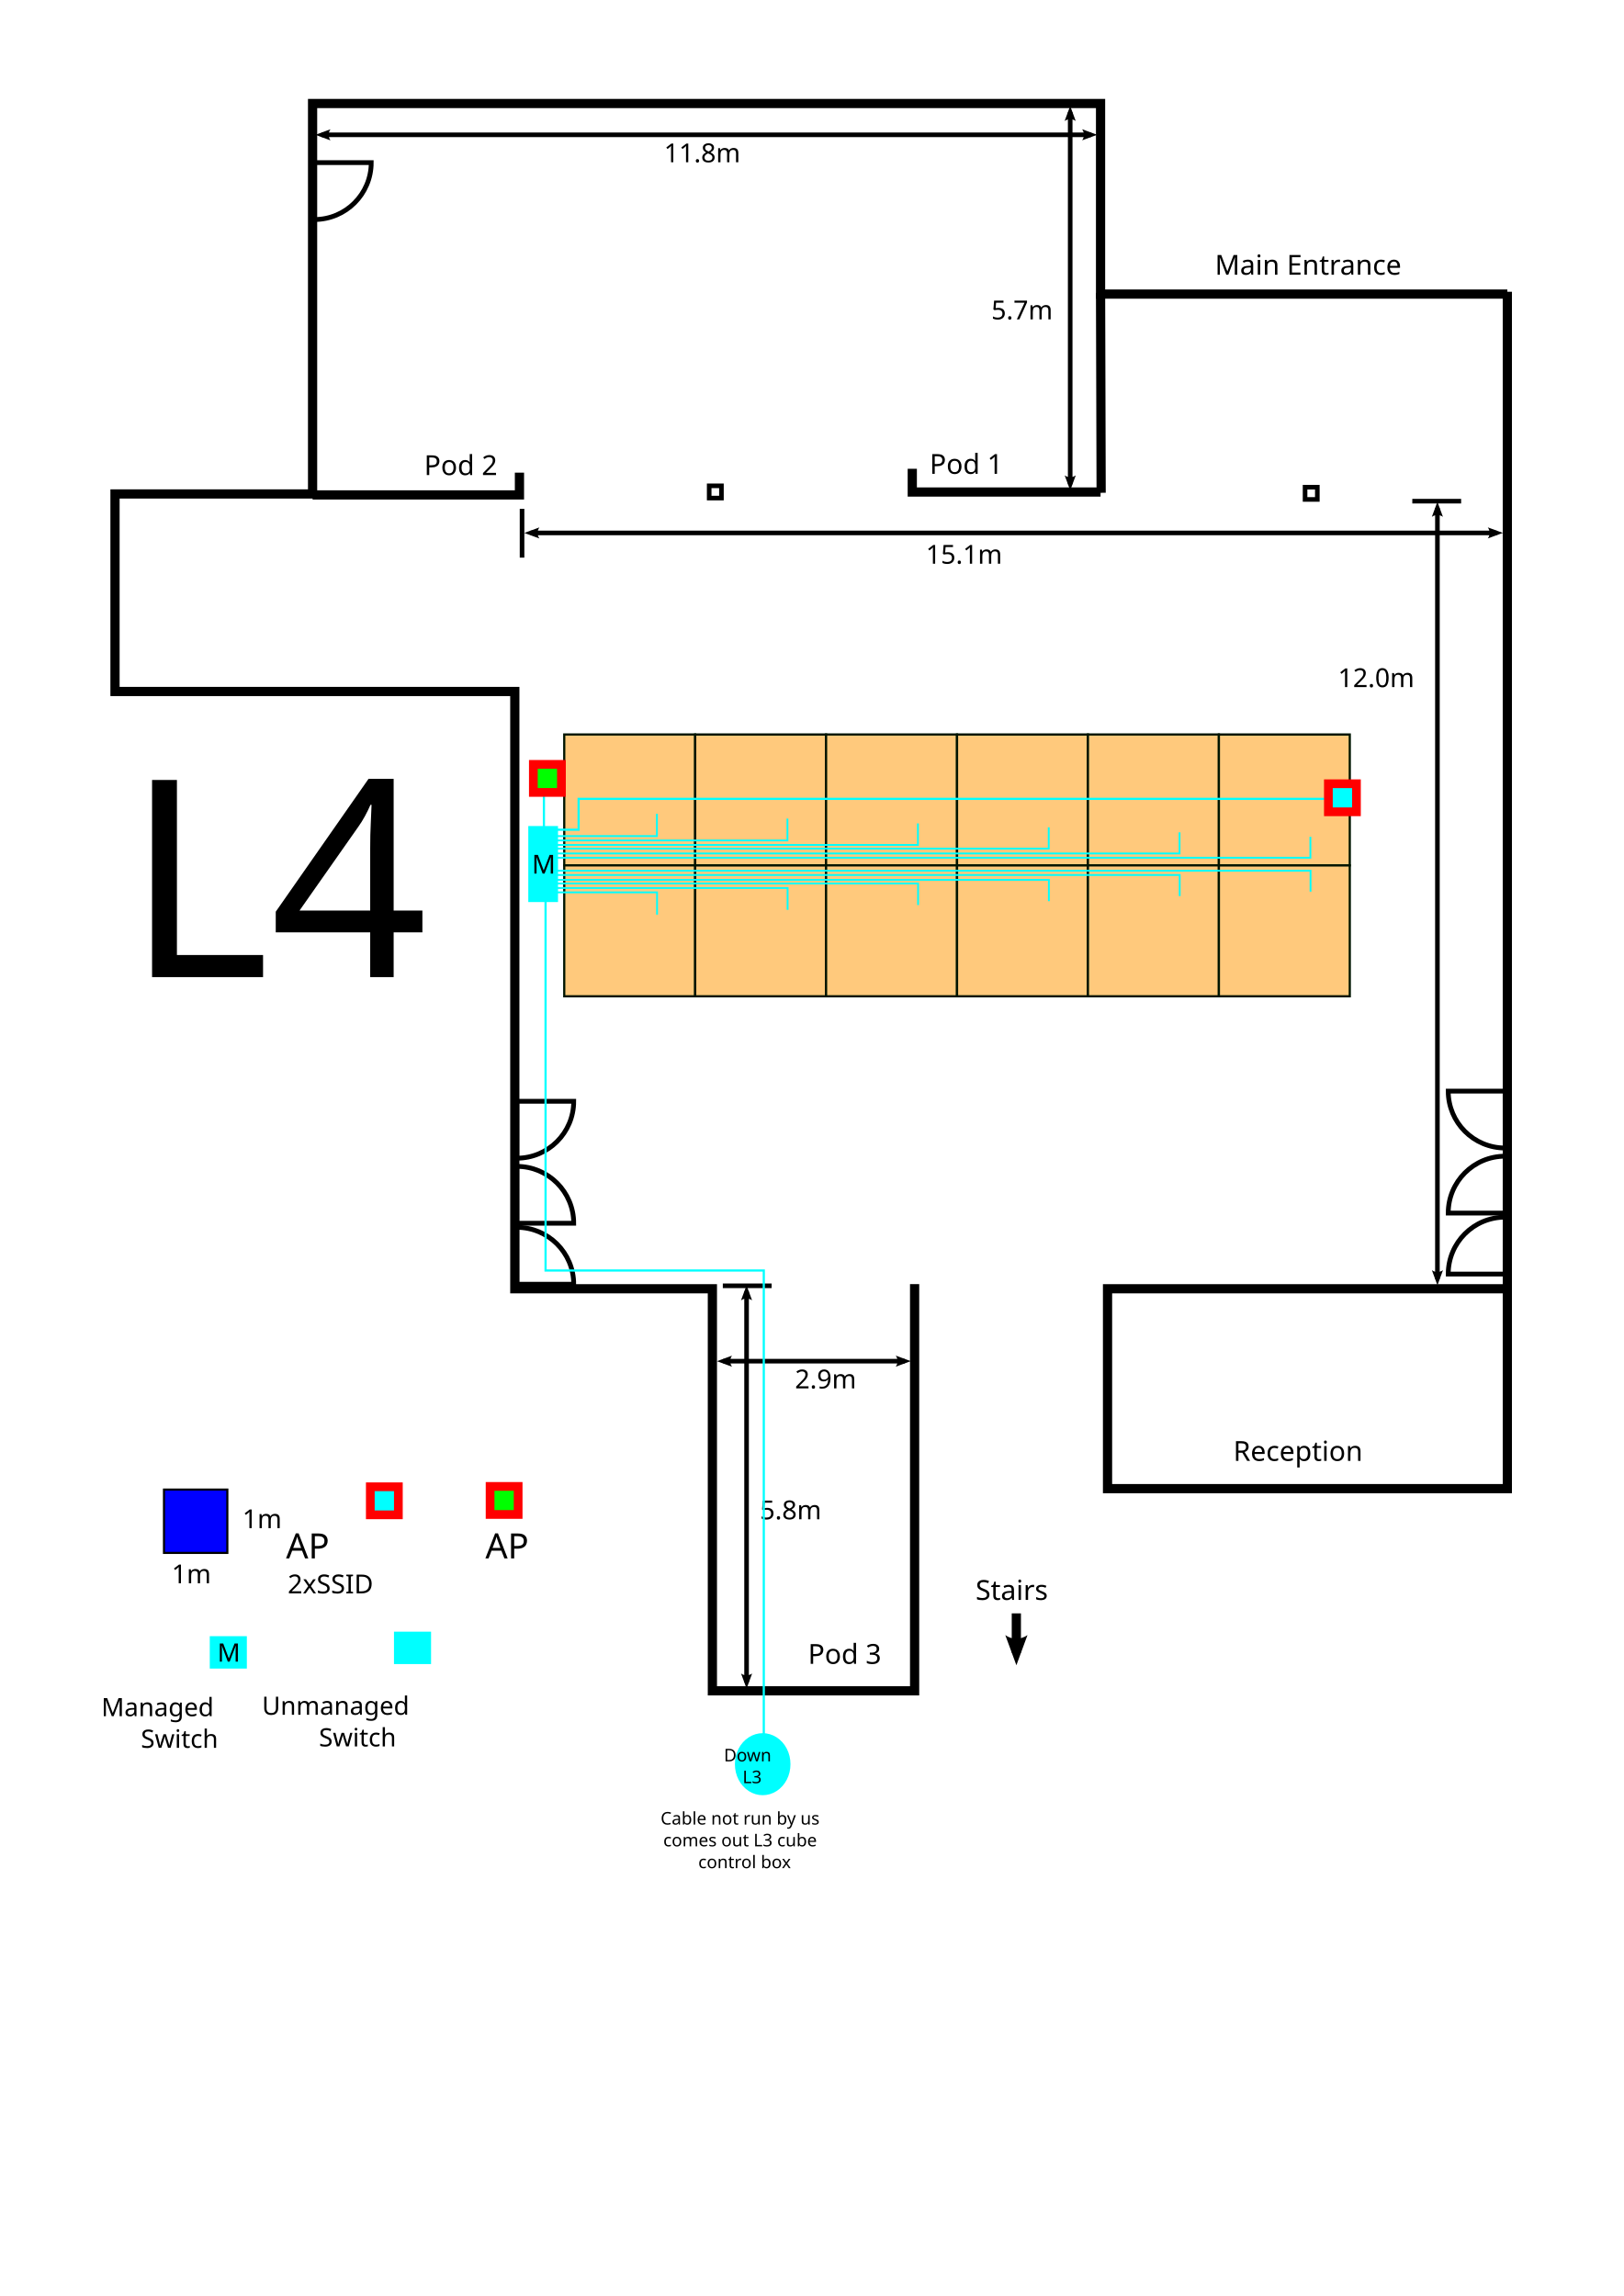
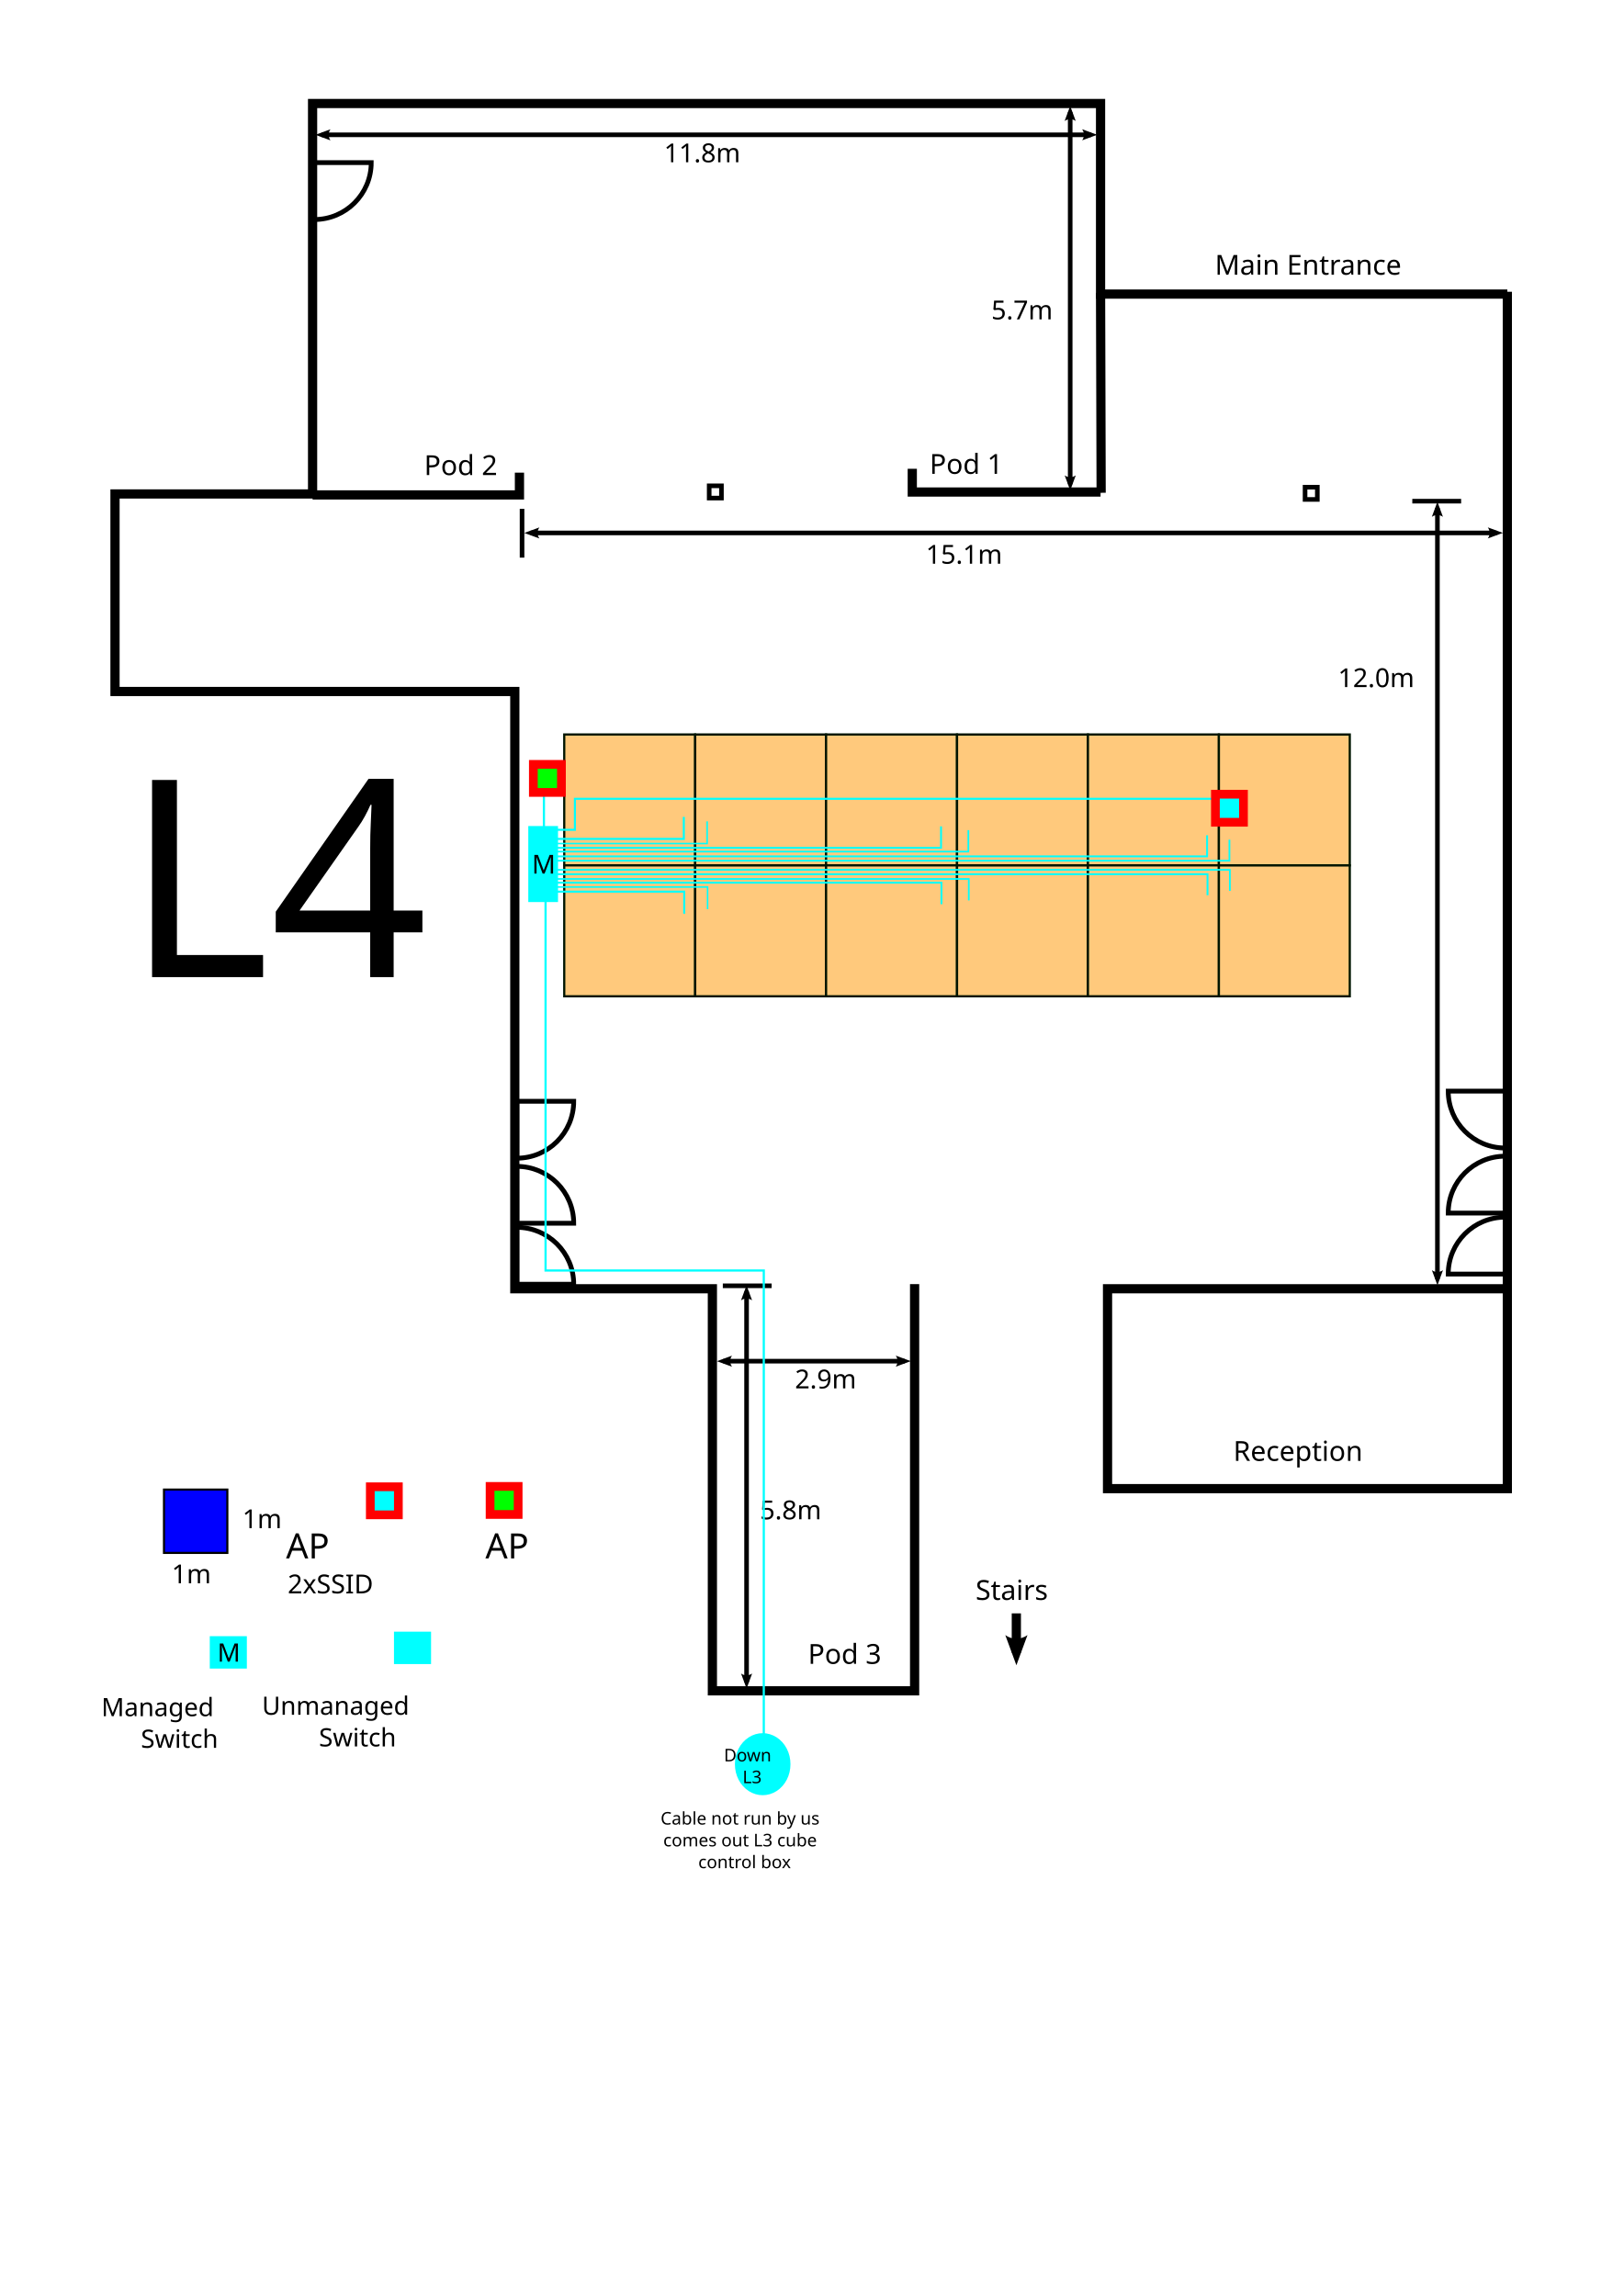
<svg xmlns="http://www.w3.org/2000/svg" width="744.094" height="1052.362" id="svg7084" version="1.1">
  <defs id="defs7086">
    <marker orient="auto" refY="0" refX="0" id="Arrow2Send" style="overflow:visible">
      <path id="path7634" style="fill-rule:evenodd;stroke-width:0.625;stroke-linejoin:round" d="M 8.719,4.034 -2.207,0.016 8.719,-4.002 c -1.745,2.372 -1.735,5.617 -6e-7,8.035 z" transform="matrix(-0.3,0,0,-0.3,0.69,0)" />
    </marker>
    <marker orient="auto" refY="0" refX="0" id="Arrow2Sstart" style="overflow:visible">
      <path id="path7221" style="fill-rule:evenodd;stroke-width:0.625;stroke-linejoin:round" d="M 8.719,4.034 -2.207,0.016 8.719,-4.002 c -1.745,2.372 -1.735,5.617 -6e-7,8.035 z" transform="matrix(0.3,0,0,0.3,-0.69,0)" />
    </marker>
    <marker orient="auto" refY="0" refX="0" id="marker8237" style="overflow:visible">
      <path id="path8239" style="fill-rule:evenodd;stroke-width:0.625;stroke-linejoin:round" d="M 8.719,4.034 -2.207,0.016 8.719,-4.002 c -1.745,2.372 -1.735,5.617 -6e-7,8.035 z" transform="matrix(-0.3,0,0,-0.3,0.69,0)" />
    </marker>
    <marker orient="auto" refY="0" refX="0" id="marker8241" style="overflow:visible">
      <path id="path8243" style="fill-rule:evenodd;stroke-width:0.625;stroke-linejoin:round" d="M 8.719,4.034 -2.207,0.016 8.719,-4.002 c -1.745,2.372 -1.735,5.617 -6e-7,8.035 z" transform="matrix(0.3,0,0,0.3,-0.69,0)" />
    </marker>
    <marker orient="auto" refY="0" refX="0" id="marker8245" style="overflow:visible">
      <path id="path8247" style="fill-rule:evenodd;stroke-width:0.625;stroke-linejoin:round" d="M 8.719,4.034 -2.207,0.016 8.719,-4.002 c -1.745,2.372 -1.735,5.617 -6e-7,8.035 z" transform="matrix(-0.3,0,0,-0.3,0.69,0)" />
    </marker>
    <marker orient="auto" refY="0" refX="0" id="marker8249" style="overflow:visible">
      <path id="path8251" style="fill-rule:evenodd;stroke-width:0.625;stroke-linejoin:round" d="M 8.719,4.034 -2.207,0.016 8.719,-4.002 c -1.745,2.372 -1.735,5.617 -6e-7,8.035 z" transform="matrix(0.3,0,0,0.3,-0.69,0)" />
    </marker>
    <marker orient="auto" refY="0" refX="0" id="marker8253" style="overflow:visible">
      <path id="path8255" style="fill-rule:evenodd;stroke-width:0.625;stroke-linejoin:round" d="M 8.719,4.034 -2.207,0.016 8.719,-4.002 c -1.745,2.372 -1.735,5.617 -6e-7,8.035 z" transform="matrix(-0.3,0,0,-0.3,0.69,0)" />
    </marker>
    <marker orient="auto" refY="0" refX="0" id="marker8257" style="overflow:visible">
      <path id="path8259" style="fill-rule:evenodd;stroke-width:0.625;stroke-linejoin:round" d="M 8.719,4.034 -2.207,0.016 8.719,-4.002 c -1.745,2.372 -1.735,5.617 -6e-7,8.035 z" transform="matrix(0.3,0,0,0.3,-0.69,0)" />
    </marker>
    <marker orient="auto" refY="0" refX="0" id="marker8261" style="overflow:visible">
      <path id="path8263" style="fill-rule:evenodd;stroke-width:0.625;stroke-linejoin:round" d="M 8.719,4.034 -2.207,0.016 8.719,-4.002 c -1.745,2.372 -1.735,5.617 -6e-7,8.035 z" transform="matrix(-0.3,0,0,-0.3,0.69,0)" />
    </marker>
    <marker orient="auto" refY="0" refX="0" id="marker8265" style="overflow:visible">
      <path id="path8267" style="fill-rule:evenodd;stroke-width:0.625;stroke-linejoin:round" d="M 8.719,4.034 -2.207,0.016 8.719,-4.002 c -1.745,2.372 -1.735,5.617 -6e-7,8.035 z" transform="matrix(0.3,0,0,0.3,-0.69,0)" />
    </marker>
    <marker orient="auto" refY="0" refX="0" id="marker8269" style="overflow:visible">
      <path id="path8271" style="fill-rule:evenodd;stroke-width:0.625;stroke-linejoin:round" d="M 8.719,4.034 -2.207,0.016 8.719,-4.002 c -1.745,2.372 -1.735,5.617 -6e-7,8.035 z" transform="matrix(-0.3,0,0,-0.3,0.69,0)" />
    </marker>
    <marker orient="auto" refY="0" refX="0" id="marker8273" style="overflow:visible">
      <path id="path8275" style="fill-rule:evenodd;stroke-width:0.625;stroke-linejoin:round" d="M 8.719,4.034 -2.207,0.016 8.719,-4.002 c -1.745,2.372 -1.735,5.617 -6e-7,8.035 z" transform="matrix(0.3,0,0,0.3,-0.69,0)" />
    </marker>
    <marker orient="auto" refY="0" refX="0" id="marker8277" style="overflow:visible">
      <path id="path8279" style="fill-rule:evenodd;stroke-width:0.625;stroke-linejoin:round" d="M 8.719,4.034 -2.207,0.016 8.719,-4.002 c -1.745,2.372 -1.735,5.617 -6e-7,8.035 z" transform="matrix(-0.3,0,0,-0.3,0.69,0)" />
    </marker>
  </defs>
  <g id="layer1" transform="translate(0,-2.5390623e-6)">
    <path style="fill:none;stroke:#000000;stroke-width:4.218px;stroke-linecap:butt;stroke-linejoin:miter;stroke-opacity:1;display:inline" d="m 690.765,134.791 -186.411,0 0,-87.347 -361.106,0 0,178.955 -90.543,0 0,90.543 183.216,0 0,273.759 90.543,0 0,184.281 92.673,0 0,-186.412" id="path7061" />
    <path style="fill:none;stroke:#000000;stroke-width:4.218px;stroke-linecap:butt;stroke-linejoin:miter;stroke-opacity:1;display:inline" d="m 690.765,133.726 0,548.583 -183.216,0 0,-91.608 184.281,0" id="path7063" />
    <path style="fill:none;stroke:#000000;stroke-width:4.218px;stroke-linecap:butt;stroke-linejoin:miter;stroke-opacity:1;display:inline" d="m 143.247,226.84 94.804,0 0,-10.2" id="path7065" />
    <path style="fill:none;stroke:#000000;stroke-width:4.218px;stroke-linecap:butt;stroke-linejoin:miter;stroke-opacity:1;display:inline" d="m 418.072,214.864 0,10.652 86.282,0" id="path7069" />
-     <path style="fill:none;stroke:#000000;stroke-width:0.5;stroke-miterlimit:4;stroke-opacity:1;stroke-dasharray:none;display:inline" id="path7093" d="m 640.689,320.633 c 0,3.278 -2.657,5.935 -5.935,5.935 -8.4e-4,0 -0.002,0 -0.003,0 l 0.003,-5.935 z" transform="matrix(4.393598,0,0,-4.393598,-2552.015,1969.413)" />
-     <path transform="matrix(4.393598,0,0,4.393598,-2552.015,-903.9537)" d="m 640.689,320.633 c 0,3.278 -2.657,5.935 -5.935,5.935 -8.4e-4,0 -0.002,0 -0.003,0 l 0.003,-5.935 z" id="path7095" style="fill:none;stroke:#000000;stroke-width:0.5;stroke-miterlimit:4;stroke-opacity:1;stroke-dasharray:none;display:inline" />
-     <path transform="matrix(4.393598,0,0,-4.393598,-2552.015,1997.357)" d="m 640.689,320.633 c 0,3.278 -2.657,5.935 -5.935,5.935 -8.4e-4,0 -0.002,0 -0.003,0 l 0.003,-5.935 z" id="path7097" style="fill:none;stroke:#000000;stroke-width:0.5;stroke-miterlimit:4;stroke-opacity:1;stroke-dasharray:none;display:inline" />
-     <path style="fill:none;stroke:#000000;stroke-width:0.5;stroke-miterlimit:4;stroke-opacity:1;stroke-dasharray:none;display:inline" id="path7099" d="m 640.689,320.633 c 0,3.278 -2.657,5.935 -5.935,5.935 -8.4e-4,0 -0.002,0 -0.003,0 l 0.003,-5.935 z" transform="matrix(4.393598,0,0,4.393598,-2644.811,-1334.191)" />
-     <path transform="matrix(-4.393598,0,0,-4.393598,3478.61,1964.743)" d="m 640.689,320.633 c 0,3.278 -2.657,5.935 -5.935,5.935 -8.4e-4,0 -0.002,0 -0.003,0 l 0.003,-5.935 z" id="path7101" style="fill:none;stroke:#000000;stroke-width:0.5;stroke-miterlimit:4;stroke-opacity:1;stroke-dasharray:none;display:inline" />
-     <path style="fill:none;stroke:#000000;stroke-width:0.5;stroke-miterlimit:4;stroke-opacity:1;stroke-dasharray:none;display:inline" id="path7103" d="m 640.689,320.633 c 0,3.278 -2.657,5.935 -5.935,5.935 -8.4e-4,0 -0.002,0 -0.003,0 l 0.003,-5.935 z" transform="matrix(-4.393598,0,0,4.393598,3478.61,-908.6236)" />
-     <path style="fill:none;stroke:#000000;stroke-width:0.5;stroke-miterlimit:4;stroke-opacity:1;stroke-dasharray:none;display:inline" id="path7105" d="m 640.689,320.633 c 0,3.278 -2.657,5.935 -5.935,5.935 -8.4e-4,0 -0.002,0 -0.003,0 l 0.003,-5.935 z" transform="matrix(-4.393598,0,0,-4.393598,3478.61,1992.687)" />
+     <path style="fill:none;stroke:#000000;stroke-width:0.5;stroke-miterlimit:4;stroke-opacity:1;stroke-dasharray:none;display:inline" id="path7093" d="m 640.689,320.633 a 5.935,5.935 0 0 1 -5.937,5.935 l 0.003,-5.935 z" transform="matrix(4.393598,0,0,-4.393598,-2552.015,1969.413)" />
+     <path transform="matrix(4.393598,0,0,4.393598,-2552.015,-903.9537)" d="m 640.689,320.633 a 5.935,5.935 0 0 1 -5.937,5.935 l 0.003,-5.935 z" id="path7095" style="fill:none;stroke:#000000;stroke-width:0.5;stroke-miterlimit:4;stroke-opacity:1;stroke-dasharray:none;display:inline" />
+     <path transform="matrix(4.393598,0,0,-4.393598,-2552.015,1997.357)" d="m 640.689,320.633 a 5.935,5.935 0 0 1 -5.937,5.935 l 0.003,-5.935 z" id="path7097" style="fill:none;stroke:#000000;stroke-width:0.5;stroke-miterlimit:4;stroke-opacity:1;stroke-dasharray:none;display:inline" />
+     <path style="fill:none;stroke:#000000;stroke-width:0.5;stroke-miterlimit:4;stroke-opacity:1;stroke-dasharray:none;display:inline" id="path7099" d="m 640.689,320.633 a 5.935,5.935 0 0 1 -5.937,5.935 l 0.003,-5.935 z" transform="matrix(4.393598,0,0,4.393598,-2644.811,-1334.191)" />
+     <path transform="matrix(-4.393598,0,0,-4.393598,3478.61,1964.743)" d="m 640.689,320.633 a 5.935,5.935 0 0 1 -5.937,5.935 l 0.003,-5.935 z" id="path7101" style="fill:none;stroke:#000000;stroke-width:0.5;stroke-miterlimit:4;stroke-opacity:1;stroke-dasharray:none;display:inline" />
+     <path style="fill:none;stroke:#000000;stroke-width:0.5;stroke-miterlimit:4;stroke-opacity:1;stroke-dasharray:none;display:inline" id="path7103" d="m 640.689,320.633 a 5.935,5.935 0 0 1 -5.937,5.935 l 0.003,-5.935 z" transform="matrix(-4.393598,0,0,4.393598,3478.61,-908.6236)" />
+     <path style="fill:none;stroke:#000000;stroke-width:0.5;stroke-miterlimit:4;stroke-opacity:1;stroke-dasharray:none;display:inline" id="path7105" d="m 640.689,320.633 a 5.935,5.935 0 0 1 -5.937,5.935 l 0.003,-5.935 z" transform="matrix(-4.393598,0,0,-4.393598,3478.61,1992.687)" />
    <path style="fill:none;stroke:#000000;stroke-width:4.218px;stroke-linecap:butt;stroke-linejoin:miter;stroke-opacity:1;display:inline" d="m 504.354,134.258 0.266,91.608" id="path7071" />
    <path style="fill:none;stroke:#000000;stroke-width:2.109;stroke-linecap:butt;stroke-linejoin:miter;stroke-miterlimit:4;stroke-opacity:1;stroke-dasharray:none;marker-start:url(#Arrow2Sstart);marker-end:url(#Arrow2Send);display:inline" d="m 658.725,232.831 0,353.414" id="path7820" />
    <path id="path8199" d="m 647.219,229.711 22.369,0" style="fill:none;stroke:#000000;stroke-width:2.109;stroke-linecap:butt;stroke-linejoin:miter;stroke-miterlimit:4;stroke-opacity:1;stroke-dasharray:none;display:inline" />
    <path id="path8201" d="m 685.874,244.263 -442.744,0" style="fill:none;stroke:#000000;stroke-width:2.109;stroke-linecap:butt;stroke-linejoin:miter;stroke-miterlimit:4;stroke-opacity:1;stroke-dasharray:none;marker-start:url(#Arrow2Sstart);marker-end:url(#Arrow2Send);display:inline" />
    <path id="path8203" d="m 239.237,255.593 0,-22.369" style="fill:none;stroke:#000000;stroke-width:2.109;stroke-linecap:butt;stroke-linejoin:miter;stroke-miterlimit:4;stroke-opacity:1;stroke-dasharray:none;display:inline" />
    <path id="path8205" d="m 490.441,51.396 0,170.549" style="fill:none;stroke:#000000;stroke-width:2.109;stroke-linecap:butt;stroke-linejoin:miter;stroke-miterlimit:4;stroke-opacity:1;stroke-dasharray:none;marker-start:url(#Arrow2Sstart);marker-end:url(#Arrow2Send);display:inline" />
    <path style="fill:none;stroke:#000000;stroke-width:2.109;stroke-linecap:butt;stroke-linejoin:miter;stroke-miterlimit:4;stroke-opacity:1;stroke-dasharray:none;marker-start:url(#Arrow2Sstart);marker-end:url(#Arrow2Send);display:inline" d="m 499.966,61.789 -352.581,0" id="path8207" />
    <path style="fill:none;stroke:#000000;stroke-width:2.109;stroke-linecap:butt;stroke-linejoin:miter;stroke-miterlimit:4;stroke-opacity:1;stroke-dasharray:none;marker-start:url(#Arrow2Sstart);marker-end:url(#Arrow2Send);display:inline" d="m 414.549,623.884 -83.144,0" id="path8209" />
    <path id="path8211" d="m 342.13,591.954 0,179.152" style="fill:none;stroke:#000000;stroke-width:2.109;stroke-linecap:butt;stroke-linejoin:miter;stroke-miterlimit:4;stroke-opacity:1;stroke-dasharray:none;marker-start:url(#Arrow2Sstart);marker-end:url(#Arrow2Send);display:inline" />
    <path style="fill:none;stroke:#000000;stroke-width:2.109;stroke-linecap:butt;stroke-linejoin:miter;stroke-miterlimit:4;stroke-opacity:1;stroke-dasharray:none;display:inline" d="m 331.248,589.342 22.369,0" id="path8213" />
    <rect style="fill:none;stroke:#000000;stroke-width:2.109;stroke-miterlimit:4;stroke-opacity:1;stroke-dasharray:none;display:inline" id="rect8215" width="5.614" height="5.614" x="325.001" y="222.676" />
    <rect y="223.299" x="598.073" height="5.614" width="5.614" id="rect8217" style="fill:none;stroke:#000000;stroke-width:2.109;stroke-miterlimit:4;stroke-opacity:1;stroke-dasharray:none;display:inline" />
    <text xml:space="preserve" style="font-size:168.721px;font-style:normal;font-weight:normal;line-height:125%;letter-spacing:0px;word-spacing:0px;fill:#000000;fill-opacity:1;stroke:none;display:inline;font-family:Sans" x="57.408" y="447.853" id="text8219">
      <tspan id="tspan8221" x="57.408" y="447.853" style="font-size:126.54px">L4</tspan>
    </text>
    <text xml:space="preserve" style="font-size:168.721px;font-style:normal;font-weight:normal;line-height:125%;letter-spacing:0px;word-spacing:0px;fill:#000000;fill-opacity:1;stroke:none;font-family:Sans" x="370.283" y="762.614" id="text7159">
      <tspan id="tspan7161" x="370.283" y="762.614" style="font-size:12.654px">Pod 3</tspan>
    </text>
    <text id="text7163" y="217.186" x="426.003" style="font-size:168.721px;font-style:normal;font-weight:normal;line-height:125%;letter-spacing:0px;word-spacing:0px;fill:#000000;fill-opacity:1;stroke:none;font-family:Sans" xml:space="preserve">
      <tspan style="font-size:12.654px" y="217.186" x="426.003" id="tspan7165">Pod 1</tspan>
    </text>
    <text xml:space="preserve" style="font-size:168.721px;font-style:normal;font-weight:normal;line-height:125%;letter-spacing:0px;word-spacing:0px;fill:#000000;fill-opacity:1;stroke:none;font-family:Sans" x="194.35" y="217.741" id="text7167">
      <tspan id="tspan7169" x="194.35" y="217.741" style="font-size:12.654px">Pod 2</tspan>
      <tspan x="194.35" y="233.559" style="font-size:12.654px" id="tspan7171" />
    </text>
    <text xml:space="preserve" style="font-size:168.721px;font-style:normal;font-weight:normal;line-height:125%;letter-spacing:0px;word-spacing:0px;fill:#000000;fill-opacity:1;stroke:none;font-family:Sans" x="556.748" y="125.912" id="text7173">
      <tspan id="tspan7175" x="556.748" y="125.912" style="font-size:12.654px">Main Entrance</tspan>
    </text>
    <text id="text7177" y="669.584" x="565.184" style="font-size:168.721px;font-style:normal;font-weight:normal;line-height:125%;letter-spacing:0px;word-spacing:0px;fill:#000000;fill-opacity:1;stroke:none;font-family:Sans" xml:space="preserve">
      <tspan style="font-size:12.654px" y="669.584" x="565.184" id="tspan7179">Reception</tspan>
    </text>
    <text id="text7181" y="733.306" x="447.079" style="font-size:168.721px;font-style:normal;font-weight:normal;line-height:125%;letter-spacing:0px;word-spacing:0px;fill:#000000;fill-opacity:1;stroke:none;font-family:Sans" xml:space="preserve">
      <tspan style="font-size:12.654px" y="733.306" x="447.079" id="tspan7183">Stairs</tspan>
    </text>
    <path style="fill:none;stroke:#000000;stroke-width:4.218px;stroke-linecap:butt;stroke-linejoin:miter;stroke-opacity:1;marker-end:url(#Arrow2Send)" d="m 465.759,739.483 0,18.077" id="path7185" />
    <text xml:space="preserve" style="font-size:12px;font-style:normal;font-weight:normal;line-height:125%;letter-spacing:0px;word-spacing:0px;fill:#000000;fill-opacity:1;stroke:none;font-family:Sans" x="613.143" y="314.934" id="text8455">
      <tspan id="tspan8457" x="613.143" y="314.934" style="font-size:12px">12.0m</tspan>
    </text>
    <text id="text8459" y="258.362" x="424.286" style="font-size:12px;font-style:normal;font-weight:normal;line-height:125%;letter-spacing:0px;word-spacing:0px;fill:#000000;fill-opacity:1;stroke:none;font-family:Sans" xml:space="preserve">
      <tspan style="font-size:12px" y="258.362" x="424.286" id="tspan8485">15.1m</tspan>
    </text>
    <text xml:space="preserve" style="font-size:12px;font-style:normal;font-weight:normal;line-height:125%;letter-spacing:0px;word-spacing:0px;fill:#000000;fill-opacity:1;stroke:none;font-family:Sans" x="454.286" y="146.362" id="text8463">
      <tspan id="tspan8465" x="454.286" y="146.362" style="font-size:12px">5.7m</tspan>
    </text>
    <text id="text8467" y="74.362" x="304.286" style="font-size:12px;font-style:normal;font-weight:normal;line-height:125%;letter-spacing:0px;word-spacing:0px;fill:#000000;fill-opacity:1;stroke:none;font-family:Sans" xml:space="preserve">
      <tspan style="font-size:12px" y="74.362" x="304.286" id="tspan8469">11.8m</tspan>
    </text>
    <text id="text8471" y="636.362" x="364.286" style="font-size:12px;font-style:normal;font-weight:normal;line-height:125%;letter-spacing:0px;word-spacing:0px;fill:#000000;fill-opacity:1;stroke:none;font-family:Sans" xml:space="preserve">
      <tspan style="font-size:12px" y="636.362" x="364.286" id="tspan8473">2.9m</tspan>
    </text>
    <text xml:space="preserve" style="font-size:12px;font-style:normal;font-weight:normal;line-height:125%;letter-spacing:0px;word-spacing:0px;fill:#000000;fill-opacity:1;stroke:none;font-family:Sans" x="348.286" y="696.362" id="text8475">
      <tspan id="tspan8477" x="348.286" y="696.362" style="font-size:12px">5.8m</tspan>
    </text>
  </g>
  <g id="layer3">
    <g style="display:inline" id="g4334" transform="translate(18.07145,14.78573)">
      <rect transform="matrix(0,-1,1,0,0,0)" y="240.502" x="-381.86" height="59.995" width="59.995" id="rect75993-5-0-1-6" style="fill:#ffc97c;fill-opacity:1;stroke:#001500;stroke-width:1.005;stroke-miterlimit:4;stroke-opacity:1;stroke-dasharray:none;stroke-dashoffset:0" />
      <rect transform="matrix(0,-1,1,0,0,0)" y="300.508" x="-381.854" height="59.983" width="59.983" id="rect75993-5-0-1-6-1" style="fill:#ffc97c;fill-opacity:1;stroke:#001500;stroke-width:1.017;stroke-miterlimit:4;stroke-opacity:1;stroke-dasharray:none;stroke-dashoffset:0" />
      <rect transform="matrix(0,-1,1,0,0,0)" y="360.502" x="-381.86" height="59.995" width="59.995" id="rect75993-5-0-1-6-8" style="fill:#ffc97c;fill-opacity:1;stroke:#001500;stroke-width:1.005;stroke-miterlimit:4;stroke-opacity:1;stroke-dasharray:none;stroke-dashoffset:0" />
      <rect transform="matrix(0,-1,1,0,0,0)" y="420.508" x="-381.854" height="59.983" width="59.983" id="rect75993-5-0-1-6-1-3" style="fill:#ffc97c;fill-opacity:1;stroke:#001500;stroke-width:1.017;stroke-miterlimit:4;stroke-opacity:1;stroke-dasharray:none;stroke-dashoffset:0" />
      <rect transform="matrix(0,-1,1,0,0,0)" y="480.502" x="-381.86" height="59.995" width="59.995" id="rect75993-5-0-1-6-8-2" style="fill:#ffc97c;fill-opacity:1;stroke:#001500;stroke-width:1.005;stroke-miterlimit:4;stroke-opacity:1;stroke-dasharray:none;stroke-dashoffset:0" />
      <rect transform="matrix(0,-1,1,0,0,0)" y="540.508" x="-381.854" height="59.983" width="59.983" id="rect75993-5-0-1-6-1-3-9" style="fill:#ffc97c;fill-opacity:1;stroke:#001500;stroke-width:1.017;stroke-miterlimit:4;stroke-opacity:1;stroke-dasharray:none;stroke-dashoffset:0" />
      <rect transform="matrix(0,-1,1,0,0,0)" y="240.502" x="-441.86" height="59.995" width="59.995" id="rect75993-5-0-1-6-9" style="fill:#ffc97c;fill-opacity:1;stroke:#001500;stroke-width:1.005;stroke-miterlimit:4;stroke-opacity:1;stroke-dasharray:none;stroke-dashoffset:0" />
      <rect transform="matrix(0,-1,1,0,0,0)" y="300.508" x="-441.854" height="59.983" width="59.983" id="rect75993-5-0-1-6-1-7" style="fill:#ffc97c;fill-opacity:1;stroke:#001500;stroke-width:1.017;stroke-miterlimit:4;stroke-opacity:1;stroke-dasharray:none;stroke-dashoffset:0" />
      <rect transform="matrix(0,-1,1,0,0,0)" y="360.502" x="-441.86" height="59.995" width="59.995" id="rect75993-5-0-1-6-8-5" style="fill:#ffc97c;fill-opacity:1;stroke:#001500;stroke-width:1.005;stroke-miterlimit:4;stroke-opacity:1;stroke-dasharray:none;stroke-dashoffset:0" />
      <rect transform="matrix(0,-1,1,0,0,0)" y="420.508" x="-441.854" height="59.983" width="59.983" id="rect75993-5-0-1-6-1-3-6" style="fill:#ffc97c;fill-opacity:1;stroke:#001500;stroke-width:1.017;stroke-miterlimit:4;stroke-opacity:1;stroke-dasharray:none;stroke-dashoffset:0" />
      <rect transform="matrix(0,-1,1,0,0,0)" y="480.502" x="-441.86" height="59.995" width="59.995" id="rect75993-5-0-1-6-8-2-4" style="fill:#ffc97c;fill-opacity:1;stroke:#001500;stroke-width:1.005;stroke-miterlimit:4;stroke-opacity:1;stroke-dasharray:none;stroke-dashoffset:0" />
      <rect transform="matrix(0,-1,1,0,0,0)" y="540.508" x="-441.854" height="59.983" width="59.983" id="rect75993-5-0-1-6-1-3-9-0" style="fill:#ffc97c;fill-opacity:1;stroke:#001500;stroke-width:1.017;stroke-miterlimit:4;stroke-opacity:1;stroke-dasharray:none;stroke-dashoffset:0" />
    </g>
  </g>
  <g id="layer4">
-     <path style="fill:none;stroke:#00ffff;stroke-width:0.843;stroke-linecap:butt;stroke-linejoin:miter;stroke-miterlimit:4;stroke-opacity:1;stroke-dasharray:none" d="m 251.515,393.138 348.997,0 0,-9.593" id="path4348-8" />
-     <path style="fill:none;stroke:#00ffff;stroke-width:0.843;stroke-linecap:butt;stroke-linejoin:miter;stroke-miterlimit:4;stroke-opacity:1;stroke-dasharray:none" d="m 251.472,391.181 289.083,0 0,-9.679" id="path4348-8-9" />
-     <path style="fill:none;stroke:#00ffff;stroke-width:0.843;stroke-linecap:butt;stroke-linejoin:miter;stroke-miterlimit:4;stroke-opacity:1;stroke-dasharray:none" d="m 251.424,388.956 229.179,0 0,-9.776" id="path4348-8-9-9" />
-     <path style="fill:none;stroke:#00ffff;stroke-width:0.843;stroke-linecap:butt;stroke-linejoin:miter;stroke-miterlimit:4;stroke-opacity:1;stroke-dasharray:none" d="m 251.368,387.285 169.291,0 0,-9.887" id="path4348-8-9-9-3" />
-     <path style="fill:none;stroke:#00ffff;stroke-width:0.843;stroke-linecap:butt;stroke-linejoin:miter;stroke-miterlimit:4;stroke-opacity:1;stroke-dasharray:none" d="m 251.435,385.218 109.426,0 0,-10.022" id="path4348-8-9-9-3-4" />
-     <path style="fill:none;stroke:#00ffff;stroke-width:0.843;stroke-linecap:butt;stroke-linejoin:miter;stroke-miterlimit:4;stroke-opacity:1;stroke-dasharray:none" d="m 251.435,383.218 49.61,0 0,-10.206" id="path4348-8-9-9-3-44" />
-     <path style="fill:none;stroke:#00ffff;stroke-width:0.843;stroke-linecap:butt;stroke-linejoin:miter;stroke-miterlimit:4;stroke-opacity:1;stroke-dasharray:none" d="m 251.582,399.091 348.997,0 0,9.593" id="path4348-8-2" />
-     <path style="fill:none;stroke:#00ffff;stroke-width:0.843;stroke-linecap:butt;stroke-linejoin:miter;stroke-miterlimit:4;stroke-opacity:1;stroke-dasharray:none" d="m 251.539,401.048 289.083,0 0,9.679" id="path4348-8-9-5" />
-     <path style="fill:none;stroke:#00ffff;stroke-width:0.843;stroke-linecap:butt;stroke-linejoin:miter;stroke-miterlimit:4;stroke-opacity:1;stroke-dasharray:none" d="m 251.491,403.273 229.179,0 0,9.776" id="path4348-8-9-9-1" />
-     <path style="fill:none;stroke:#00ffff;stroke-width:0.843;stroke-linecap:butt;stroke-linejoin:miter;stroke-miterlimit:4;stroke-opacity:1;stroke-dasharray:none" d="m 251.435,404.945 169.291,0 0,9.887" id="path4348-8-9-9-3-0" />
-     <path style="fill:none;stroke:#00ffff;stroke-width:0.843;stroke-linecap:butt;stroke-linejoin:miter;stroke-miterlimit:4;stroke-opacity:1;stroke-dasharray:none" d="m 251.502,407.011 109.426,0 0,10.022" id="path4348-8-9-9-3-4-1" />
-     <path style="fill:none;stroke:#00ffff;stroke-width:0.843;stroke-linecap:butt;stroke-linejoin:miter;stroke-miterlimit:4;stroke-opacity:1;stroke-dasharray:none" d="m 251.502,409.011 49.61,0 0,10.206" id="path4348-8-9-9-3-44-4" />
+     <g id="g3169" transform="translate(0,1.339286)">
+       <path id="path4348-8" d="m 251.493,393.16 311.918,0 0,-9.637" style="fill:none;stroke:#00ffff;stroke-width:0.799;stroke-linecap:butt;stroke-linejoin:miter;stroke-miterlimit:4;stroke-opacity:1;stroke-dasharray:none" />
+       <path id="path4348-8-9" d="m 251.481,391.172 301.692,0 0,-9.662" style="fill:none;stroke:#00ffff;stroke-width:0.861;stroke-linecap:butt;stroke-linejoin:miter;stroke-miterlimit:4;stroke-opacity:1;stroke-dasharray:none" />
+       <path id="path4348-8-9-9" d="m 251.39,388.99 192.377,0 0,-9.844" style="fill:none;stroke:#00ffff;stroke-width:0.775;stroke-linecap:butt;stroke-linejoin:miter;stroke-miterlimit:4;stroke-opacity:1;stroke-dasharray:none" />
+       <path id="path4348-8-9-9-3" d="m 251.381,387.272 179.872,0 0,-9.862" style="fill:none;stroke:#00ffff;stroke-width:0.868;stroke-linecap:butt;stroke-linejoin:miter;stroke-miterlimit:4;stroke-opacity:1;stroke-dasharray:none" />
+       <path id="path4348-8-9-9-3-4" d="m 251.36,385.293 72.706,0 0,-10.173" style="fill:none;stroke:#00ffff;stroke-width:0.693;stroke-linecap:butt;stroke-linejoin:miter;stroke-miterlimit:4;stroke-opacity:1;stroke-dasharray:none" />
+       <path id="path4348-8-9-9-3-44" d="m 251.482,383.171 61.89,0 0,-10.112" style="fill:none;stroke:#00ffff;stroke-width:0.937;stroke-linecap:butt;stroke-linejoin:miter;stroke-miterlimit:4;stroke-opacity:1;stroke-dasharray:none" />
+     </g>
    <path style="fill:none;stroke:#00ffff;stroke-width:1px;stroke-linecap:butt;stroke-linejoin:miter;stroke-opacity:1" d="m 249.258,384.342 0,-21.718" id="path7066" />
    <rect style="fill:#00ff00;fill-opacity:1;stroke:#ff0000;stroke-width:4;stroke-miterlimit:4;stroke-opacity:1;stroke-dasharray:none;display:inline" id="rect6637" width="12.857" height="12.857" x="244.421" y="350.346" />
-     <path style="fill:none;stroke:#00ffff;stroke-width:1px;stroke-linecap:butt;stroke-linejoin:miter;stroke-opacity:1" d="m 610.135,366.159 -344.967,0 0,14.142 -12.627,0" id="path7068" />
-     <rect style="fill:#00ffff;fill-opacity:1;stroke:#ff0000;stroke-width:4;stroke-miterlimit:4;stroke-opacity:1;stroke-dasharray:none;display:inline" id="rect6637-0-0" width="12.857" height="12.857" x="608.758" y="359.226" />
+     <path style="fill:none;stroke:#00ffff;stroke-width:0.934px;stroke-linecap:butt;stroke-linejoin:miter;stroke-opacity:1" d="m 562.691,366.126 -299.231,0 0,14.209 -10.953,0" id="path7068" />
+     <rect style="fill:#00ffff;fill-opacity:1;stroke:#ff0000;stroke-width:4;stroke-miterlimit:4;stroke-opacity:1;stroke-dasharray:none;display:inline" id="rect6637-0-0" width="12.857" height="12.857" x="556.987" y="364.024" />
    <path style="fill:none;stroke:#00ffff;stroke-width:1px;stroke-linecap:butt;stroke-linejoin:miter;stroke-opacity:1" d="m 250.016,409.091 0,173.241 100.005,0 0,192.434 0,25.159" id="path7373" />
-     <g transform="translate(1.013396,8.277112)" id="g7405">
-       <rect y="370.807" x="241.56" height="33.895" width="12.673" id="rect5393" style="fill:#00ffff;stroke:#00ffff;stroke-width:0.948;stroke-miterlimit:4;stroke-dasharray:none" />
-       <text id="text6925-9-7" y="392.129" x="242.717" style="font-size:40px;font-style:normal;font-weight:normal;line-height:125%;letter-spacing:0px;word-spacing:0px;fill:#000000;fill-opacity:1;stroke:none;display:inline;font-family:Sans" xml:space="preserve">
-         <tspan id="tspan6983" style="font-size:12px" y="392.129" x="242.717">M</tspan>
-       </text>
-     </g>
    <path style="fill:#00ffff;fill-opacity:1;stroke:#00ffff;stroke-width:0;stroke-miterlimit:4;stroke-opacity:1;stroke-dasharray:none;display:inline" id="path7170" d="m 589.02,297.172 a 34.295,36.77 0 1 1 -68.589,0 34.295,36.77 0 1 1 68.589,0 z" transform="matrix(0.371134,0,0,0.3846154,143.6386,694.3092)" />
    <text xml:space="preserve" style="font-size:8px;font-style:normal;font-weight:normal;line-height:125%;letter-spacing:0px;word-spacing:0px;fill:#000000;fill-opacity:1;stroke:none;display:inline;font-family:Sans" x="349.888" y="807.317" id="text6925-9-7-5">
      <tspan x="349.888" y="807.317" style="font-size:8px;text-align:center;text-anchor:middle" id="tspan6983-2">Down</tspan>
      <tspan x="349.888" y="817.317" style="font-size:8px;text-align:center;text-anchor:middle" id="tspan7193">L3</tspan>
    </text>
    <text xml:space="preserve" style="font-size:8px;font-style:normal;font-weight:normal;line-height:125%;letter-spacing:0px;word-spacing:0px;fill:#000000;fill-opacity:1;stroke:none;display:inline;font-family:Sans" x="346.437" y="836.265" id="text6925-9-7-5-7">
      <tspan x="346.437" y="836.265" style="font-size:8px;text-align:center;text-anchor:middle" id="tspan7193-3">Cable not run by us</tspan>
      <tspan x="346.437" y="846.265" style="font-size:8px;text-align:center;text-anchor:middle" id="tspan7469">comes out L3 cube</tspan>
      <tspan x="346.437" y="856.265" style="font-size:8px;text-align:center;text-anchor:middle" id="tspan7473">control box</tspan>
    </text>
+     <g id="g3161" transform="translate(0.1785714,-1.875)">
+       <path id="path4348-8-8" d="m 251.506,400.564 311.918,0 0,9.637" style="fill:none;stroke:#00ffff;stroke-width:0.799;stroke-linecap:butt;stroke-linejoin:miter;stroke-miterlimit:4;stroke-opacity:1;stroke-dasharray:none" />
+       <path id="path4348-8-9-90" d="m 251.494,402.552 301.692,0 0,9.662" style="fill:none;stroke:#00ffff;stroke-width:0.861;stroke-linecap:butt;stroke-linejoin:miter;stroke-miterlimit:4;stroke-opacity:1;stroke-dasharray:none" />
+       <path id="path4348-8-9-9-9" d="m 251.403,404.734 192.377,0 0,9.844" style="fill:none;stroke:#00ffff;stroke-width:0.775;stroke-linecap:butt;stroke-linejoin:miter;stroke-miterlimit:4;stroke-opacity:1;stroke-dasharray:none" />
+       <path id="path4348-8-9-9-3-6" d="m 251.393,406.452 179.872,0 0,9.862" style="fill:none;stroke:#00ffff;stroke-width:0.868;stroke-linecap:butt;stroke-linejoin:miter;stroke-miterlimit:4;stroke-opacity:1;stroke-dasharray:none" />
+       <path id="path4348-8-9-9-3-4-3" d="m 251.373,408.431 72.706,0 0,10.173" style="fill:none;stroke:#00ffff;stroke-width:0.693;stroke-linecap:butt;stroke-linejoin:miter;stroke-miterlimit:4;stroke-opacity:1;stroke-dasharray:none" />
+       <path id="path4348-8-9-9-3-44-4" d="m 251.495,410.553 61.89,0 0,10.112" style="fill:none;stroke:#00ffff;stroke-width:0.937;stroke-linecap:butt;stroke-linejoin:miter;stroke-miterlimit:4;stroke-opacity:1;stroke-dasharray:none" />
+     </g>
+     <g transform="translate(1.013396,8.277112)" id="g7405">
+       <rect y="370.807" x="241.56" height="33.895" width="12.673" id="rect5393" style="fill:#00ffff;stroke:#00ffff;stroke-width:0.948;stroke-miterlimit:4;stroke-dasharray:none" />
+       <text id="text6925-9-7" y="392.129" x="242.717" style="font-size:40px;font-style:normal;font-weight:normal;line-height:125%;letter-spacing:0px;word-spacing:0px;fill:#000000;fill-opacity:1;stroke:none;display:inline;font-family:Sans" xml:space="preserve">
+         <tspan id="tspan6983" style="font-size:12px" y="392.129" x="242.717">M</tspan>
+       </text>
+     </g>
  </g>
  <g id="layer2">
    <text xml:space="preserve" style="font-size:40px;font-style:normal;font-weight:normal;line-height:125%;letter-spacing:0px;word-spacing:0px;fill:#000000;fill-opacity:1;stroke:none;display:inline;font-family:Sans" x="177.437" y="714.287" id="text6750">
      <tspan id="tspan6752" x="177.437" y="714.287" style="font-size:16px;text-align:center;text-anchor:middle">AP</tspan>
      <tspan x="177.437" y="730.3" id="tspan6754" style="font-size:12px;text-align:center;text-anchor:middle">2xSSID</tspan>
    </text>
    <text xml:space="preserve" style="font-size:40px;font-style:normal;font-weight:normal;line-height:125%;letter-spacing:0px;word-spacing:0px;fill:#000000;fill-opacity:1;stroke:none;display:inline;font-family:Sans" x="222.437" y="714.287" id="text6760">
      <tspan id="tspan6762" x="222.437" y="714.287" style="font-size:16px">AP</tspan>
    </text>
    <rect style="fill:#00ffff;fill-opacity:1;stroke:#ff0000;stroke-width:4;stroke-miterlimit:4;stroke-opacity:1;stroke-dasharray:none;display:inline" id="rect6637-0" width="12.857" height="12.857" x="169.702" y="681.459" />
    <rect style="fill:#00ff00;fill-opacity:1;stroke:#ff0000;stroke-width:4;stroke-miterlimit:4;stroke-opacity:1;stroke-dasharray:none;display:inline" id="rect6637-3" width="12.857" height="12.857" x="224.594" y="681.291" />
    <g transform="translate(18.02426,75.10651)" id="g3156">
      <rect y="607.632" x="57.127" height="29.032" width="29.032" id="rect3290" style="fill:#0000ff;fill-rule:evenodd;stroke:#000000;stroke-width:0.968px;stroke-linecap:butt;stroke-linejoin:miter;stroke-opacity:1;display:inline" transform="translate(0,-2.5390623e-6)" />
      <text xml:space="preserve" style="font-size:12px;font-style:normal;font-weight:normal;line-height:125%;letter-spacing:0px;word-spacing:0px;fill:#000000;fill-opacity:1;stroke:none;display:inline;font-family:Sans" x="60.635" y="650.58" id="text8459-4" transform="translate(0,-2.5390623e-6)">
        <tspan id="tspan3317" x="60.635" y="650.58" style="font-size:12px">1m</tspan>
      </text>
      <text xml:space="preserve" style="font-size:12px;font-style:normal;font-weight:normal;line-height:125%;letter-spacing:0px;word-spacing:0px;fill:#000000;fill-opacity:1;stroke:none;display:inline;font-family:Sans" x="93.043" y="625.308" id="text8459-4-9" transform="translate(0,-2.5390623e-6)">
        <tspan id="tspan3317-5" x="93.043" y="625.308" style="font-size:12px">1m</tspan>
      </text>
    </g>
    <g style="display:inline" id="g7339-2" transform="matrix(0.9669683,0,0,0.9669683,-196.9052,550.0005)">
      <rect y="206.764" x="303.048" height="15.353" width="17.573" id="rect6929-4-4-6-0" style="fill:#00ffff;fill-opacity:1;stroke:#ff0000;stroke-width:0;stroke-miterlimit:4;stroke-opacity:1;stroke-dasharray:none;display:inline" />
      <text id="text6925-9-7-6" y="218.815" x="306.654" style="font-size:40px;font-style:normal;font-weight:normal;line-height:125%;letter-spacing:0px;word-spacing:0px;fill:#000000;fill-opacity:1;stroke:none;display:inline;font-family:Sans" xml:space="preserve">
        <tspan id="tspan6983-26" style="font-size:12px" y="218.815" x="306.654">M</tspan>
      </text>
    </g>
    <rect style="fill:#00ffff;fill-opacity:1;stroke:#ff0000;stroke-width:0;stroke-miterlimit:4;stroke-opacity:1;stroke-dasharray:none;display:inline" id="rect6929-4-4-6-1-1" width="16.993" height="14.846" x="180.549" y="747.87" />
    <text xml:space="preserve" style="font-size:38.679px;font-style:normal;font-weight:normal;line-height:125%;letter-spacing:0px;word-spacing:0px;fill:#000000;fill-opacity:1;stroke:none;display:inline;font-family:Sans" x="107.401" y="786.602" id="text6750-1">
      <tspan x="107.401" y="786.602" id="tspan6754-3" style="font-size:11.604px;text-align:center;text-anchor:middle">Managed</tspan>
      <tspan x="107.401" y="801.106" style="font-size:11.604px;text-align:center;text-anchor:middle" id="tspan3583">Switch</tspan>
    </text>
    <text xml:space="preserve" style="font-size:38.679px;font-style:normal;font-weight:normal;line-height:125%;letter-spacing:0px;word-spacing:0px;fill:#000000;fill-opacity:1;stroke:none;display:inline;font-family:Sans" x="189.002" y="785.954" id="text6750-1-6">
      <tspan x="189.002" y="785.954" style="font-size:11.604px;text-align:center;text-anchor:middle" id="tspan3638">Unmanaged</tspan>
      <tspan x="189.002" y="800.459" style="font-size:11.604px;text-align:center;text-anchor:middle" id="tspan3583-1">Switch</tspan>
    </text>
  </g>
</svg>
